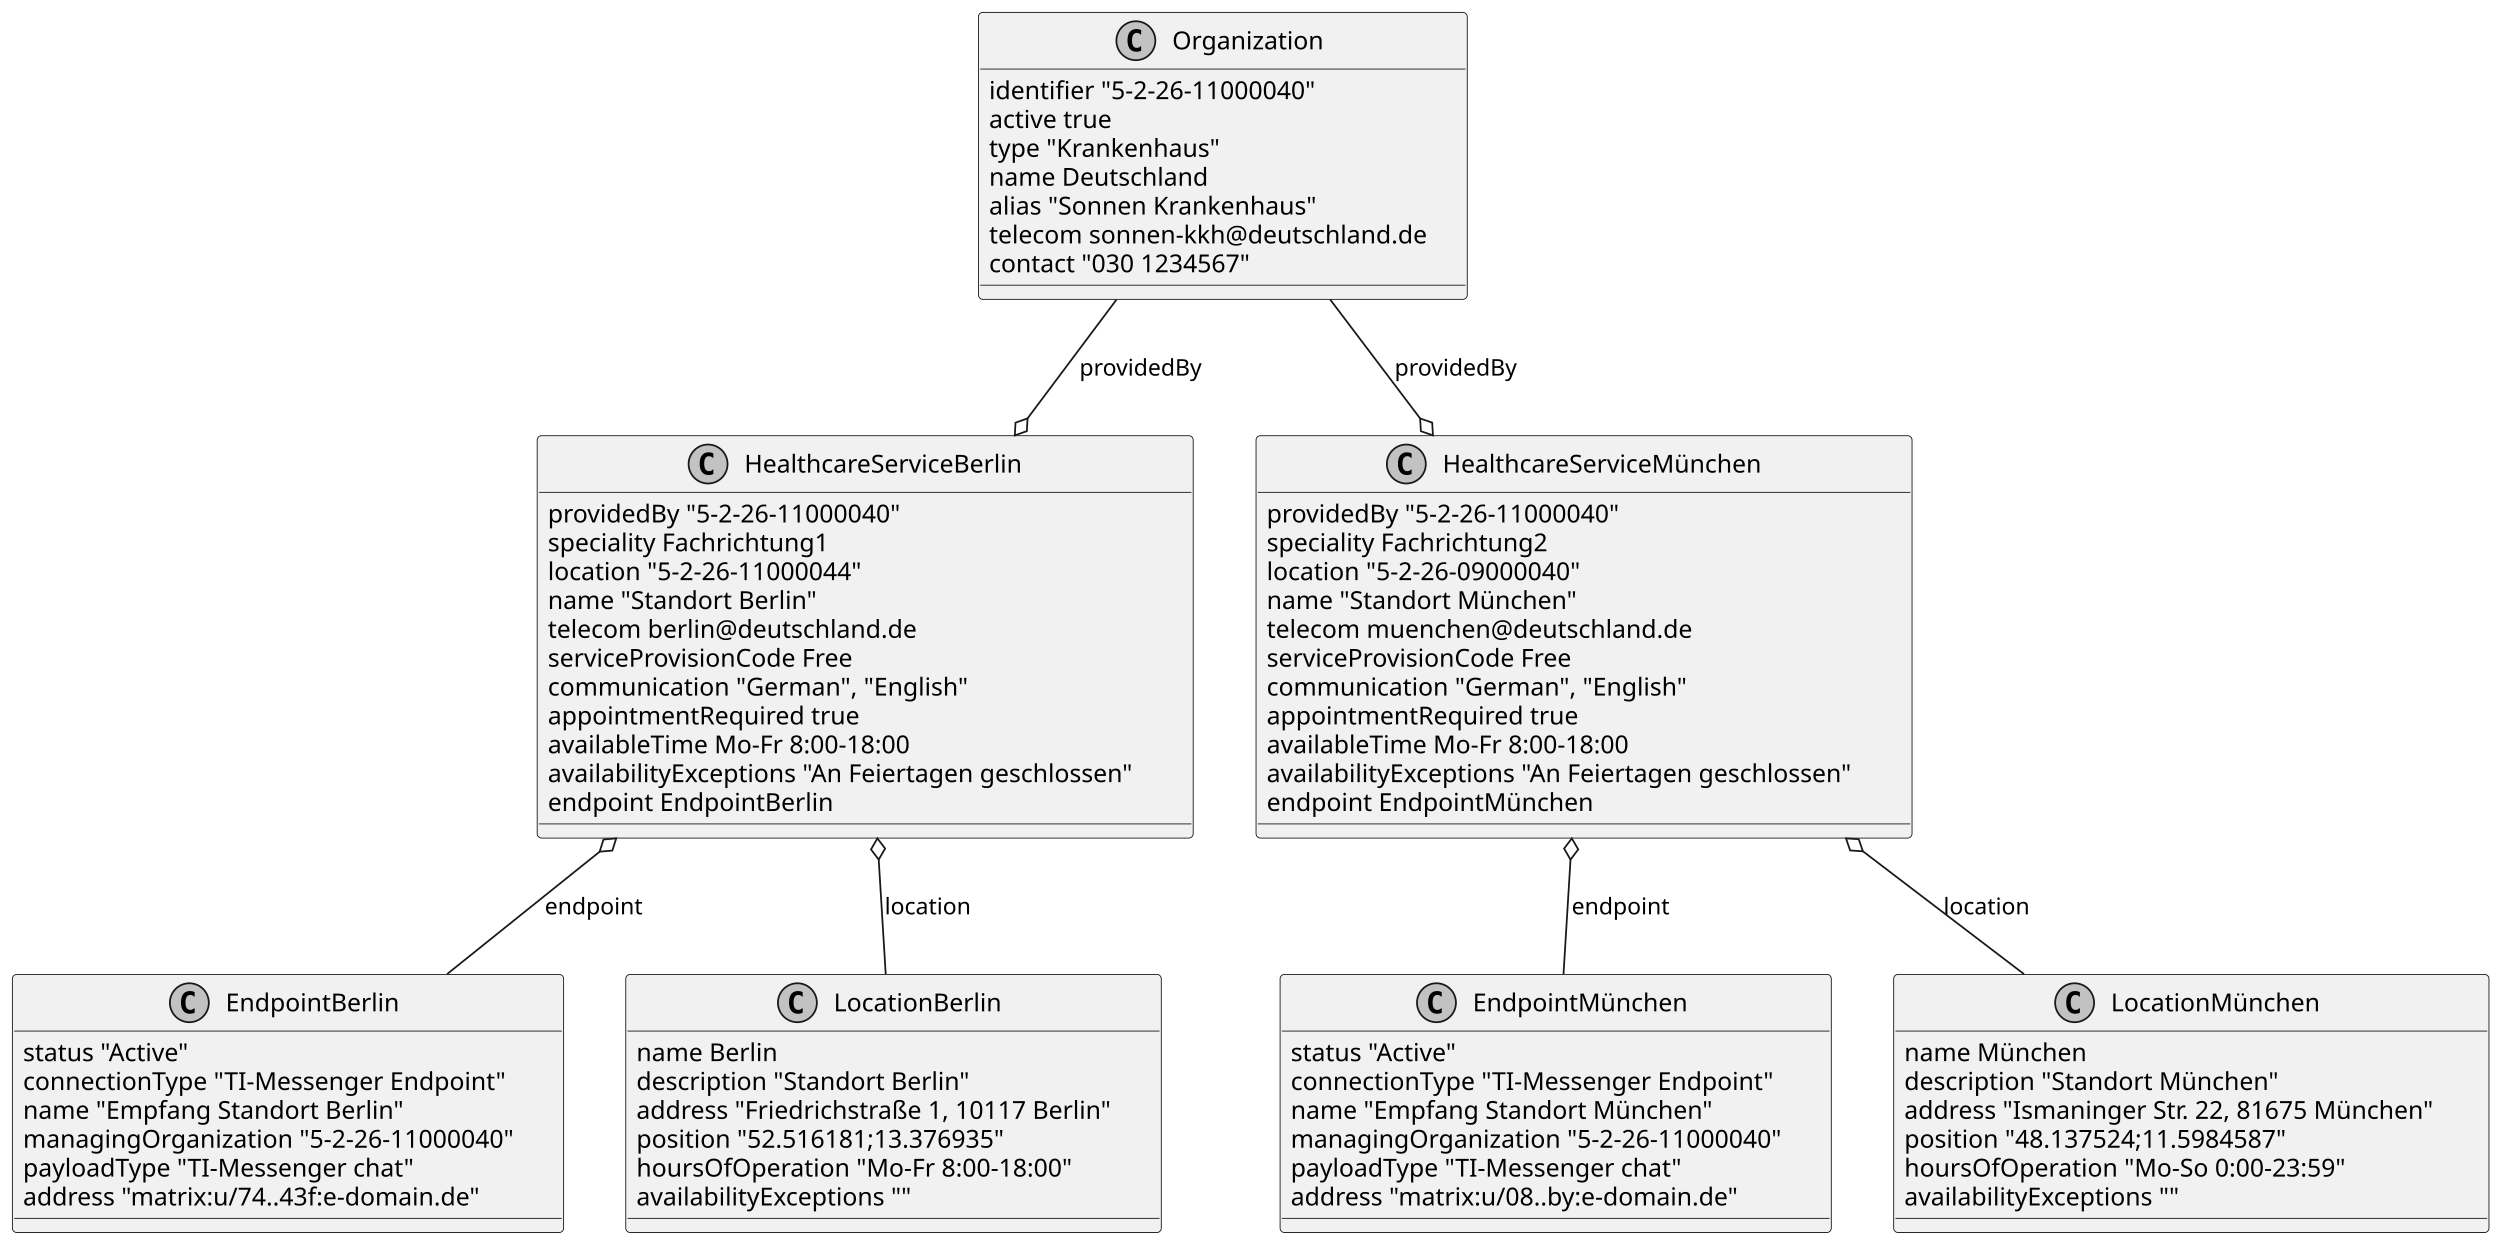
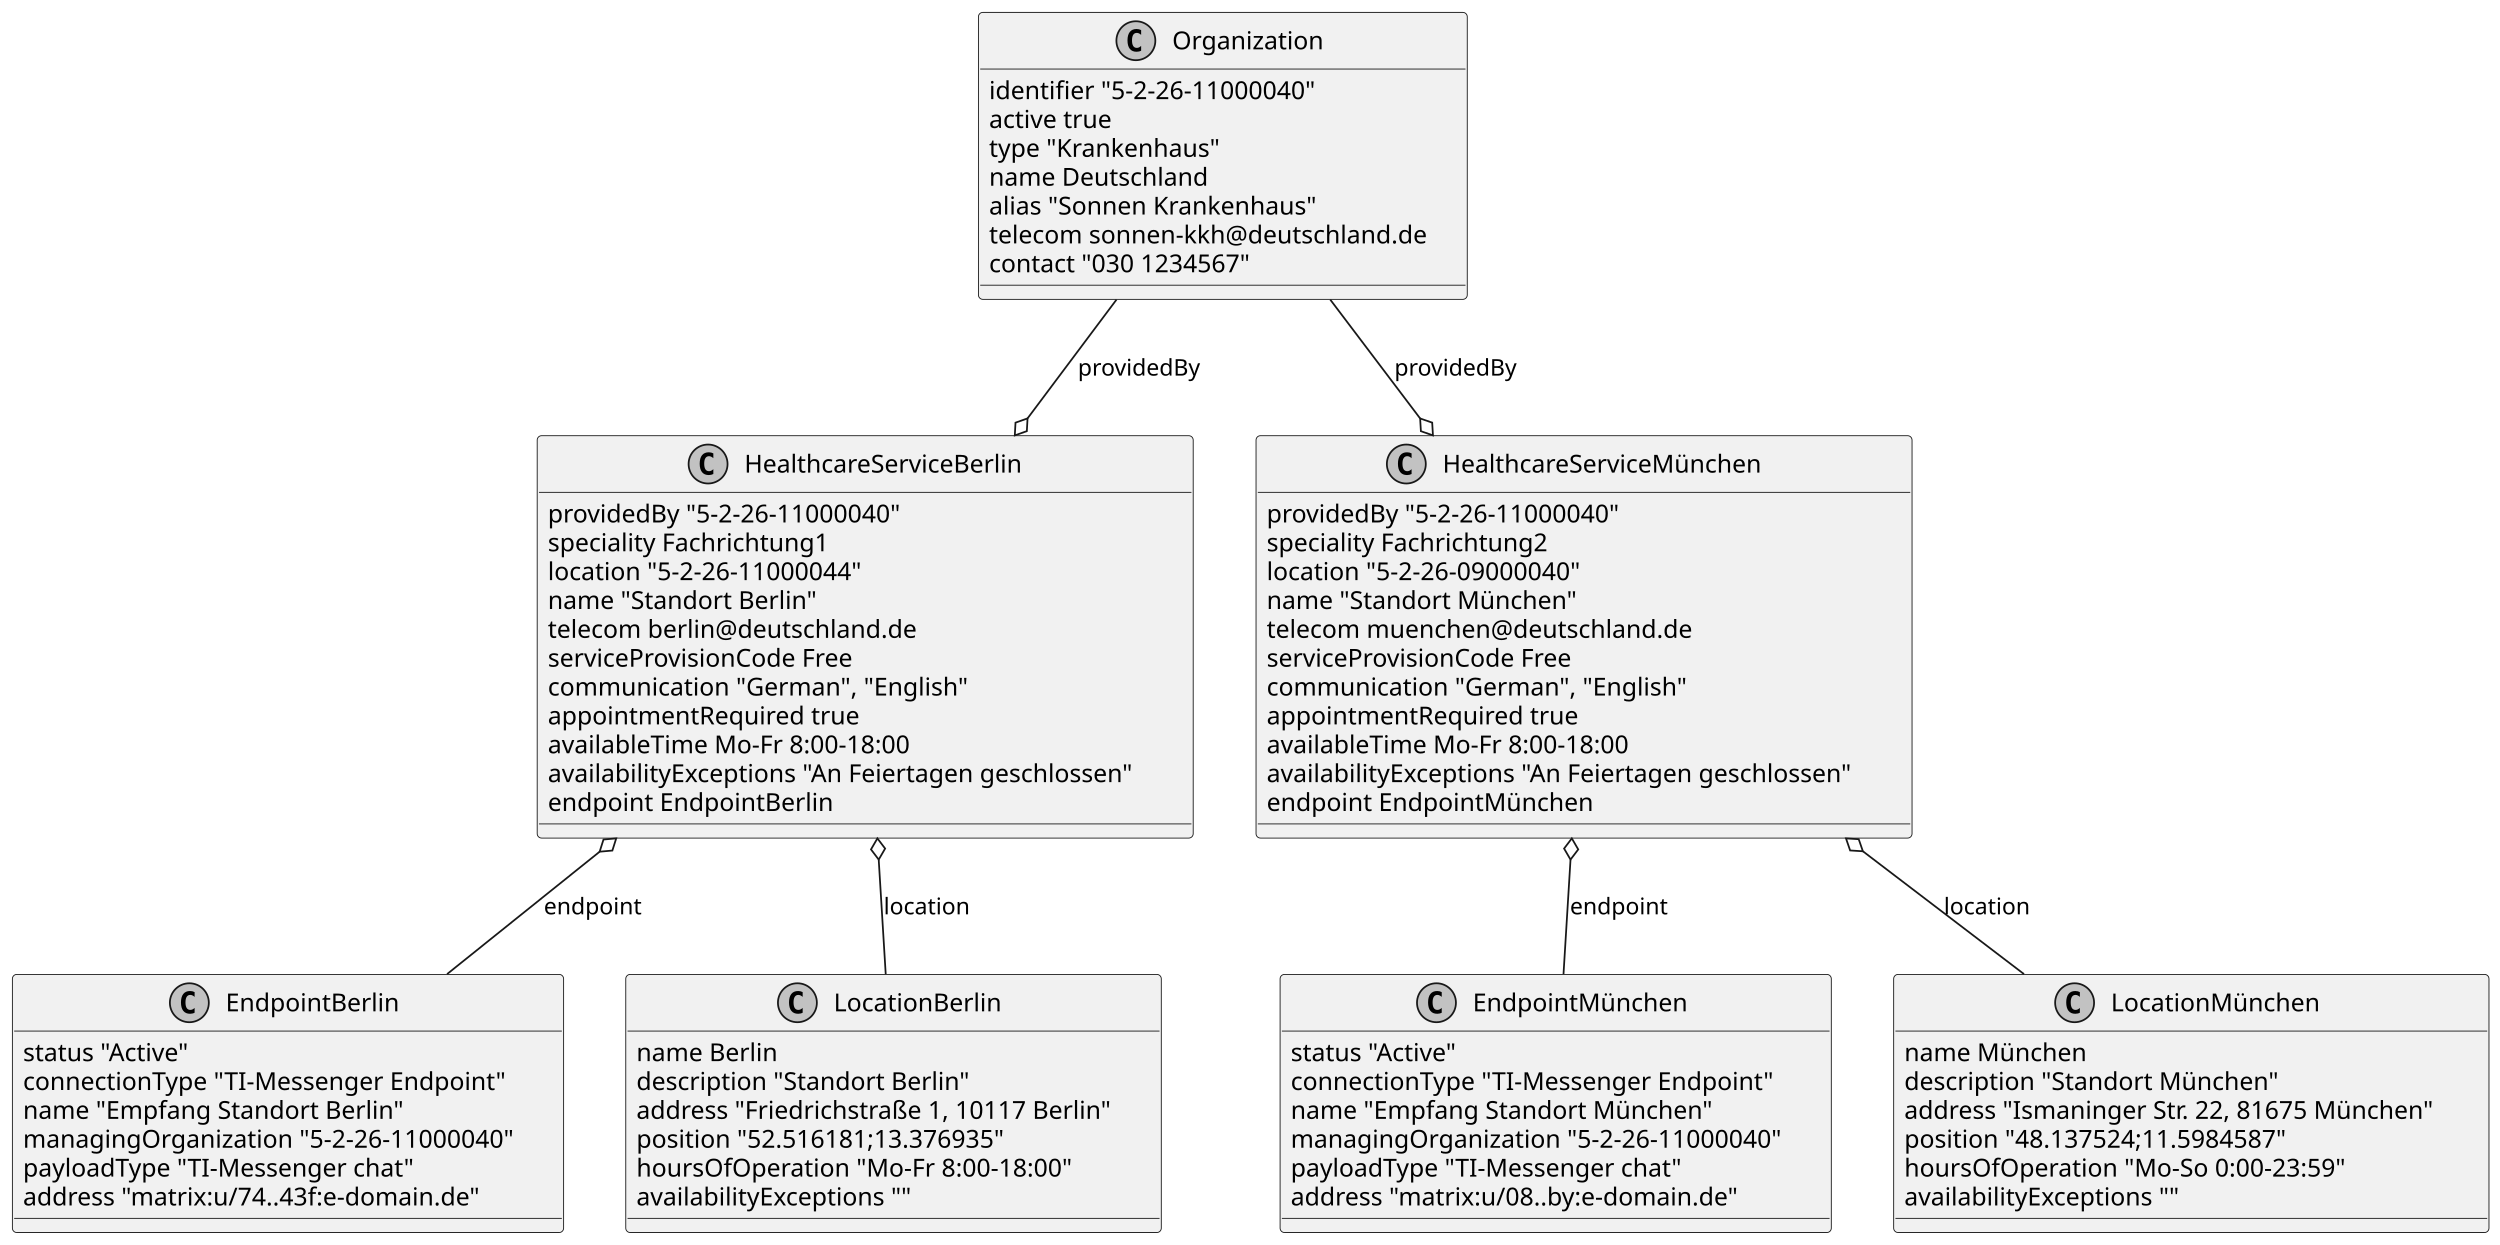
<svg xmlns="http://www.w3.org/2000/svg" contentStyleType="text/css" height="703px" preserveAspectRatio="none" style="width:1412px;height:703px;background:#FFFFFF;" version="1.1" viewBox="0 0 1412 703" width="1412px" zoomAndPan="magnify">
  <defs />
  <g>
    <g id="elem_HealthcareServiceBerlin">
      <rect codeLine="2" fill="#F1F1F1" height="227.266" id="HealthcareServiceBerlin" rx="2.5" ry="2.5" style="stroke:#181818;stroke-width:0.5;" width="370.511" x="303.41" y="246.08" />
      <ellipse cx="399.923" cy="262.08" fill="#C2C2C2" rx="11" ry="11" style="stroke:#181818;stroke-width:1.0;" />
      <path d="M402.892,267.721 Q402.314,268.017 401.673,268.158 Q401.033,268.314 400.329,268.314 Q397.829,268.314 396.501,266.674 Q395.189,265.017 395.189,261.892 Q395.189,258.767 396.501,257.111 Q397.829,255.455 400.329,255.455 Q401.033,255.455 401.673,255.611 Q402.329,255.768 402.892,256.064 L402.892,258.783 Q402.267,258.205 401.673,257.939 Q401.079,257.658 400.454,257.658 Q399.111,257.658 398.423,258.736 Q397.736,259.799 397.736,261.892 Q397.736,263.986 398.423,265.064 Q399.111,266.127 400.454,266.127 Q401.079,266.127 401.673,265.861 Q402.267,265.58 402.892,265.002 L402.892,267.721 Z " fill="#000000" />
      <text fill="#000000" font-family="sans-serif" font-size="14" lengthAdjust="spacing" textLength="168.984" x="420.423" y="266.927">HealthcareServiceBerlin</text>
      <line style="stroke:#181818;stroke-width:0.5;" x1="304.41" x2="672.921" y1="278.08" y2="278.08" />
      <text fill="#000000" font-family="sans-serif" font-size="14" lengthAdjust="spacing" textLength="219.03" x="309.41" y="295.075">providedBy "5-2-26-11000040"</text>
      <text fill="#000000" font-family="sans-serif" font-size="14" lengthAdjust="spacing" textLength="171.411" x="309.41" y="311.372">speciality Fachrichtung1</text>
      <text fill="#000000" font-family="sans-serif" font-size="14" lengthAdjust="spacing" textLength="194.92" x="309.41" y="327.669">location "5-2-26-11000044"</text>
      <text fill="#000000" font-family="sans-serif" font-size="14" lengthAdjust="spacing" textLength="162.634" x="309.41" y="343.966">name "Standort Berlin"</text>
      <text fill="#000000" font-family="sans-serif" font-size="14" lengthAdjust="spacing" textLength="222.769" x="309.41" y="360.263">telecom berlin@deutschland.de</text>
      <text fill="#000000" font-family="sans-serif" font-size="14" lengthAdjust="spacing" textLength="185.035" x="309.41" y="376.56">serviceProvisionCode Free</text>
      <text fill="#000000" font-family="sans-serif" font-size="14" lengthAdjust="spacing" textLength="254.235" x="309.41" y="392.856">communication "German", "English"</text>
      <text fill="#000000" font-family="sans-serif" font-size="14" lengthAdjust="spacing" textLength="186.211" x="309.41" y="409.153">appointmentRequired true</text>
      <text fill="#000000" font-family="sans-serif" font-size="14" lengthAdjust="spacing" textLength="223.125" x="309.41" y="425.45">availableTime Mo-Fr 8:00-18:00</text>
      <text fill="#000000" font-family="sans-serif" font-size="14" lengthAdjust="spacing" textLength="358.511" x="309.41" y="441.747">availabilityExceptions "An Feiertagen geschlossen"</text>
      <text fill="#000000" font-family="sans-serif" font-size="14" lengthAdjust="spacing" textLength="169.463" x="309.41" y="458.044">endpoint EndpointBerlin</text>
      <line style="stroke:#181818;stroke-width:0.5;" x1="304.41" x2="672.921" y1="465.346" y2="465.346" />
    </g>
    <g id="elem_HealthcareServiceMünchen">
      <rect codeLine="15" fill="#F1F1F1" height="227.266" id="HealthcareServiceMünchen" rx="2.5" ry="2.5" style="stroke:#181818;stroke-width:0.5;" width="370.511" x="709.41" y="246.08" />
      <ellipse cx="794.295" cy="262.08" fill="#C2C2C2" rx="11" ry="11" style="stroke:#181818;stroke-width:1.0;" />
      <path d="M797.264,267.721 Q796.686,268.017 796.045,268.158 Q795.405,268.314 794.702,268.314 Q792.202,268.314 790.873,266.674 Q789.561,265.017 789.561,261.892 Q789.561,258.767 790.873,257.111 Q792.202,255.455 794.702,255.455 Q795.405,255.455 796.045,255.611 Q796.702,255.768 797.264,256.064 L797.264,258.783 Q796.639,258.205 796.045,257.939 Q795.452,257.658 794.827,257.658 Q793.483,257.658 792.795,258.736 Q792.108,259.799 792.108,261.892 Q792.108,263.986 792.795,265.064 Q793.483,266.127 794.827,266.127 Q795.452,266.127 796.045,265.861 Q796.639,265.58 797.264,265.002 L797.264,267.721 Z " fill="#000000" />
      <text fill="#000000" font-family="sans-serif" font-size="14" lengthAdjust="spacing" textLength="192.24" x="814.795" y="266.927">HealthcareServiceMünchen</text>
      <line style="stroke:#181818;stroke-width:0.5;" x1="710.41" x2="1078.921" y1="278.08" y2="278.08" />
      <text fill="#000000" font-family="sans-serif" font-size="14" lengthAdjust="spacing" textLength="219.03" x="715.41" y="295.075">providedBy "5-2-26-11000040"</text>
      <text fill="#000000" font-family="sans-serif" font-size="14" lengthAdjust="spacing" textLength="171.411" x="715.41" y="311.372">speciality Fachrichtung2</text>
      <text fill="#000000" font-family="sans-serif" font-size="14" lengthAdjust="spacing" textLength="194.92" x="715.41" y="327.669">location "5-2-26-09000040"</text>
      <text fill="#000000" font-family="sans-serif" font-size="14" lengthAdjust="spacing" textLength="185.89" x="715.41" y="343.966">name "Standort München"</text>
      <text fill="#000000" font-family="sans-serif" font-size="14" lengthAdjust="spacing" textLength="256.915" x="715.41" y="360.263">telecom muenchen@deutschland.de</text>
      <text fill="#000000" font-family="sans-serif" font-size="14" lengthAdjust="spacing" textLength="185.035" x="715.41" y="376.56">serviceProvisionCode Free</text>
      <text fill="#000000" font-family="sans-serif" font-size="14" lengthAdjust="spacing" textLength="254.235" x="715.41" y="392.856">communication "German", "English"</text>
      <text fill="#000000" font-family="sans-serif" font-size="14" lengthAdjust="spacing" textLength="186.211" x="715.41" y="409.153">appointmentRequired true</text>
      <text fill="#000000" font-family="sans-serif" font-size="14" lengthAdjust="spacing" textLength="223.125" x="715.41" y="425.45">availableTime Mo-Fr 8:00-18:00</text>
      <text fill="#000000" font-family="sans-serif" font-size="14" lengthAdjust="spacing" textLength="358.511" x="715.41" y="441.747">availabilityExceptions "An Feiertagen geschlossen"</text>
      <text fill="#000000" font-family="sans-serif" font-size="14" lengthAdjust="spacing" textLength="192.719" x="715.41" y="458.044">endpoint EndpointMünchen</text>
      <line style="stroke:#181818;stroke-width:0.5;" x1="710.41" x2="1078.921" y1="465.346" y2="465.346" />
    </g>
    <g id="elem_EndpointBerlin">
      <rect codeLine="28" fill="#F1F1F1" height="145.781" id="EndpointBerlin" rx="2.5" ry="2.5" style="stroke:#181818;stroke-width:0.5;" width="311.325" x="7" y="550.35" />
      <ellipse cx="106.945" cy="566.35" fill="#C2C2C2" rx="11" ry="11" style="stroke:#181818;stroke-width:1.0;" />
      <path d="M109.914,571.991 Q109.335,572.288 108.695,572.428 Q108.054,572.584 107.351,572.584 Q104.851,572.584 103.523,570.944 Q102.21,569.288 102.21,566.163 Q102.21,563.038 103.523,561.381 Q104.851,559.725 107.351,559.725 Q108.054,559.725 108.695,559.881 Q109.351,560.038 109.914,560.334 L109.914,563.053 Q109.289,562.475 108.695,562.209 Q108.101,561.928 107.476,561.928 Q106.132,561.928 105.445,563.006 Q104.757,564.069 104.757,566.163 Q104.757,568.256 105.445,569.334 Q106.132,570.397 107.476,570.397 Q108.101,570.397 108.695,570.131 Q109.289,569.85 109.914,569.272 L109.914,571.991 Z " fill="#000000" />
      <text fill="#000000" font-family="sans-serif" font-size="14" lengthAdjust="spacing" textLength="102.936" x="127.445" y="571.197">EndpointBerlin</text>
      <line style="stroke:#181818;stroke-width:0.5;" x1="8" x2="317.325" y1="582.35" y2="582.35" />
      <text fill="#000000" font-family="sans-serif" font-size="14" lengthAdjust="spacing" textLength="103.899" x="13" y="599.345">status "Active"</text>
      <text fill="#000000" font-family="sans-serif" font-size="14" lengthAdjust="spacing" textLength="289.317" x="13" y="615.642">connectionType "TI-Messenger Endpoint"</text>
      <text fill="#000000" font-family="sans-serif" font-size="14" lengthAdjust="spacing" textLength="229.722" x="13" y="631.939">name "Empfang Standort Berlin"</text>
      <text fill="#000000" font-family="sans-serif" font-size="14" lengthAdjust="spacing" textLength="299.325" x="13" y="648.236">managingOrganization "5-2-26-11000040"</text>
      <text fill="#000000" font-family="sans-serif" font-size="14" lengthAdjust="spacing" textLength="236.182" x="13" y="664.533">payloadType "TI-Messenger chat"</text>
      <text fill="#000000" font-family="sans-serif" font-size="14" lengthAdjust="spacing" textLength="278.804" x="13" y="680.83">address "matrix:u/74..43f:e-domain.de"</text>
      <line style="stroke:#181818;stroke-width:0.5;" x1="8" x2="317.325" y1="688.131" y2="688.131" />
    </g>
    <g id="elem_EndpointMünchen">
      <rect codeLine="36" fill="#F1F1F1" height="145.781" id="EndpointMünchen" rx="2.5" ry="2.5" style="stroke:#181818;stroke-width:0.5;" width="311.325" x="723" y="550.35" />
      <ellipse cx="811.317" cy="566.35" fill="#C2C2C2" rx="11" ry="11" style="stroke:#181818;stroke-width:1.0;" />
      <path d="M814.286,571.991 Q813.707,572.288 813.067,572.428 Q812.426,572.584 811.723,572.584 Q809.223,572.584 807.895,570.944 Q806.582,569.288 806.582,566.163 Q806.582,563.038 807.895,561.381 Q809.223,559.725 811.723,559.725 Q812.426,559.725 813.067,559.881 Q813.723,560.038 814.286,560.334 L814.286,563.053 Q813.661,562.475 813.067,562.209 Q812.473,561.928 811.848,561.928 Q810.504,561.928 809.817,563.006 Q809.129,564.069 809.129,566.163 Q809.129,568.256 809.817,569.334 Q810.504,570.397 811.848,570.397 Q812.473,570.397 813.067,570.131 Q813.661,569.85 814.286,569.272 L814.286,571.991 Z " fill="#000000" />
      <text fill="#000000" font-family="sans-serif" font-size="14" lengthAdjust="spacing" textLength="126.191" x="831.817" y="571.197">EndpointMünchen</text>
      <line style="stroke:#181818;stroke-width:0.5;" x1="724" x2="1033.325" y1="582.35" y2="582.35" />
      <text fill="#000000" font-family="sans-serif" font-size="14" lengthAdjust="spacing" textLength="103.899" x="729" y="599.345">status "Active"</text>
      <text fill="#000000" font-family="sans-serif" font-size="14" lengthAdjust="spacing" textLength="289.317" x="729" y="615.642">connectionType "TI-Messenger Endpoint"</text>
      <text fill="#000000" font-family="sans-serif" font-size="14" lengthAdjust="spacing" textLength="252.977" x="729" y="631.939">name "Empfang Standort München"</text>
      <text fill="#000000" font-family="sans-serif" font-size="14" lengthAdjust="spacing" textLength="299.325" x="729" y="648.236">managingOrganization "5-2-26-11000040"</text>
      <text fill="#000000" font-family="sans-serif" font-size="14" lengthAdjust="spacing" textLength="236.182" x="729" y="664.533">payloadType "TI-Messenger chat"</text>
      <text fill="#000000" font-family="sans-serif" font-size="14" lengthAdjust="spacing" textLength="273.232" x="729" y="680.83">address "matrix:u/08..by:e-domain.de"</text>
      <line style="stroke:#181818;stroke-width:0.5;" x1="724" x2="1033.325" y1="688.131" y2="688.131" />
    </g>
    <g id="elem_LocationBerlin">
      <rect codeLine="44" fill="#F1F1F1" height="145.781" id="LocationBerlin" rx="2.5" ry="2.5" style="stroke:#181818;stroke-width:0.5;" width="302.473" x="353.43" y="550.35" />
      <ellipse cx="450.374" cy="566.35" fill="#C2C2C2" rx="11" ry="11" style="stroke:#181818;stroke-width:1.0;" />
      <path d="M453.343,571.991 Q452.764,572.288 452.124,572.428 Q451.483,572.584 450.78,572.584 Q448.28,572.584 446.952,570.944 Q445.639,569.288 445.639,566.163 Q445.639,563.038 446.952,561.381 Q448.28,559.725 450.78,559.725 Q451.483,559.725 452.124,559.881 Q452.78,560.038 453.343,560.334 L453.343,563.053 Q452.718,562.475 452.124,562.209 Q451.53,561.928 450.905,561.928 Q449.561,561.928 448.874,563.006 Q448.186,564.069 448.186,566.163 Q448.186,568.256 448.874,569.334 Q449.561,570.397 450.905,570.397 Q451.53,570.397 452.124,570.131 Q452.718,569.85 453.343,569.272 L453.343,571.991 Z " fill="#000000" />
      <text fill="#000000" font-family="sans-serif" font-size="14" lengthAdjust="spacing" textLength="100.085" x="470.874" y="571.197">LocationBerlin</text>
      <line style="stroke:#181818;stroke-width:0.5;" x1="354.43" x2="654.903" y1="582.35" y2="582.35" />
      <text fill="#000000" font-family="sans-serif" font-size="14" lengthAdjust="spacing" textLength="84.779" x="359.43" y="599.345">name Berlin</text>
      <text fill="#000000" font-family="sans-serif" font-size="14" lengthAdjust="spacing" textLength="200.772" x="359.43" y="615.642">description "Standort Berlin"</text>
      <text fill="#000000" font-family="sans-serif" font-size="14" lengthAdjust="spacing" textLength="290.473" x="359.43" y="631.939">address "Friedrichstraße 1, 10117 Berlin"</text>
      <text fill="#000000" font-family="sans-serif" font-size="14" lengthAdjust="spacing" textLength="228.915" x="359.43" y="648.236">position "52.516181;13.376935"</text>
      <text fill="#000000" font-family="sans-serif" font-size="14" lengthAdjust="spacing" textLength="263.102" x="359.43" y="664.533">hoursOfOperation "Mo-Fr 8:00-18:00"</text>
      <text fill="#000000" font-family="sans-serif" font-size="14" lengthAdjust="spacing" textLength="169.9" x="359.43" y="680.83">availabilityExceptions ""</text>
      <line style="stroke:#181818;stroke-width:0.5;" x1="354.43" x2="654.903" y1="688.131" y2="688.131" />
    </g>
    <g id="elem_LocationMünchen">
      <rect codeLine="52" fill="#F1F1F1" height="145.781" id="LocationMünchen" rx="2.5" ry="2.5" style="stroke:#181818;stroke-width:0.5;" width="336.235" x="1069.54" y="550.35" />
      <ellipse cx="1171.737" cy="566.35" fill="#C2C2C2" rx="11" ry="11" style="stroke:#181818;stroke-width:1.0;" />
      <path d="M1174.706,571.991 Q1174.128,572.288 1173.487,572.428 Q1172.847,572.584 1172.143,572.584 Q1169.643,572.584 1168.315,570.944 Q1167.003,569.288 1167.003,566.163 Q1167.003,563.038 1168.315,561.381 Q1169.643,559.725 1172.143,559.725 Q1172.847,559.725 1173.487,559.881 Q1174.143,560.038 1174.706,560.334 L1174.706,563.053 Q1174.081,562.475 1173.487,562.209 Q1172.893,561.928 1172.268,561.928 Q1170.925,561.928 1170.237,563.006 Q1169.55,564.069 1169.55,566.163 Q1169.55,568.256 1170.237,569.334 Q1170.925,570.397 1172.268,570.397 Q1172.893,570.397 1173.487,570.131 Q1174.081,569.85 1174.706,569.272 L1174.706,571.991 Z " fill="#000000" />
      <text fill="#000000" font-family="sans-serif" font-size="14" lengthAdjust="spacing" textLength="123.341" x="1192.237" y="571.197">LocationMünchen</text>
      <line style="stroke:#181818;stroke-width:0.5;" x1="1070.54" x2="1404.775" y1="582.35" y2="582.35" />
      <text fill="#000000" font-family="sans-serif" font-size="14" lengthAdjust="spacing" textLength="108.035" x="1075.54" y="599.345">name München</text>
      <text fill="#000000" font-family="sans-serif" font-size="14" lengthAdjust="spacing" textLength="224.027" x="1075.54" y="615.642">description "Standort München"</text>
      <text fill="#000000" font-family="sans-serif" font-size="14" lengthAdjust="spacing" textLength="324.235" x="1075.54" y="631.939">address "Ismaninger Str. 22, 81675 München"</text>
      <text fill="#000000" font-family="sans-serif" font-size="14" lengthAdjust="spacing" textLength="237.822" x="1075.54" y="648.236">position "48.137524;11.5984587"</text>
      <text fill="#000000" font-family="sans-serif" font-size="14" lengthAdjust="spacing" textLength="266.745" x="1075.54" y="664.533">hoursOfOperation "Mo-So 0:00-23:59"</text>
      <text fill="#000000" font-family="sans-serif" font-size="14" lengthAdjust="spacing" textLength="169.9" x="1075.54" y="680.83">availabilityExceptions ""</text>
      <line style="stroke:#181818;stroke-width:0.5;" x1="1070.54" x2="1404.775" y1="688.131" y2="688.131" />
    </g>
    <g id="elem_Organization">
      <rect codeLine="60" fill="#F1F1F1" height="162.078" id="Organization" rx="2.5" ry="2.5" style="stroke:#181818;stroke-width:0.5;" width="276.093" x="552.62" y="7" />
      <ellipse cx="641.542" cy="23" fill="#C2C2C2" rx="11" ry="11" style="stroke:#181818;stroke-width:1.0;" />
      <path d="M644.511,28.641 Q643.933,28.938 643.292,29.078 Q642.651,29.234 641.948,29.234 Q639.448,29.234 638.12,27.594 Q636.808,25.938 636.808,22.812 Q636.808,19.688 638.12,18.031 Q639.448,16.375 641.948,16.375 Q642.651,16.375 643.292,16.531 Q643.948,16.688 644.511,16.984 L644.511,19.703 Q643.886,19.125 643.292,18.859 Q642.698,18.578 642.073,18.578 Q640.729,18.578 640.042,19.656 Q639.354,20.719 639.354,22.812 Q639.354,24.906 640.042,25.984 Q640.729,27.047 642.073,27.047 Q642.698,27.047 643.292,26.781 Q643.886,26.5 644.511,25.922 L644.511,28.641 Z " fill="#000000" />
      <text fill="#000000" font-family="sans-serif" font-size="14" lengthAdjust="spacing" textLength="89.749" x="662.042" y="27.847">Organization</text>
      <line style="stroke:#181818;stroke-width:0.5;" x1="553.62" x2="827.713" y1="39" y2="39" />
      <text fill="#000000" font-family="sans-serif" font-size="14" lengthAdjust="spacing" textLength="202.2" x="558.62" y="55.995">identifier "5-2-26-11000040"</text>
      <text fill="#000000" font-family="sans-serif" font-size="14" lengthAdjust="spacing" textLength="75.735" x="558.62" y="72.292">active true</text>
      <text fill="#000000" font-family="sans-serif" font-size="14" lengthAdjust="spacing" textLength="140.205" x="558.62" y="88.589">type "Krankenhaus"</text>
      <text fill="#000000" font-family="sans-serif" font-size="14" lengthAdjust="spacing" textLength="132.002" x="558.62" y="104.886">name Deutschland</text>
      <text fill="#000000" font-family="sans-serif" font-size="14" lengthAdjust="spacing" textLength="198.297" x="558.62" y="121.183">alias "Sonnen Krankenhaus"</text>
      <text fill="#000000" font-family="sans-serif" font-size="14" lengthAdjust="spacing" textLength="264.093" x="558.62" y="137.48">telecom sonnen-kkh@deutschland.de</text>
      <text fill="#000000" font-family="sans-serif" font-size="14" lengthAdjust="spacing" textLength="163.242" x="558.62" y="153.776">contact "030 1234567"</text>
      <line style="stroke:#181818;stroke-width:0.5;" x1="553.62" x2="827.713" y1="161.078" y2="161.078" />
    </g>
    <g id="link_Organization_HealthcareServiceBerlin">
      <path codeLine="70" d="M630.6,169.22 C612.58,193.29 599.655,210.546 580.355,236.306 " fill="none" id="Organization-to-HealthcareServiceBerlin" style="stroke:#181818;stroke-width:1.0;" />
      <polygon fill="none" points="573.16,245.91,579.959,243.507,580.355,236.306,573.556,238.71,573.16,245.91" style="stroke:#181818;stroke-width:1.0;" />
-       <text fill="#000000" font-family="sans-serif" font-size="13" lengthAdjust="spacing" textLength="73.969" x="609.66" y="212.147">providedBy</text>
+       <text fill="#000000" font-family="sans-serif" font-size="13" lengthAdjust="spacing" textLength="73.969" x="608.76" y="212.147">providedBy</text>
    </g>
    <g id="link_Organization_HealthcareServiceMünchen">
      <path codeLine="71" d="M751.32,169.22 C769.52,193.29 782.6,210.58 802.09,236.34 " fill="none" id="Organization-to-HealthcareServiceMünchen" style="stroke:#181818;stroke-width:1.0;" />
      <polygon fill="none" points="809.33,245.91,808.9,238.712,802.09,236.34,802.52,243.539,809.33,245.91" style="stroke:#181818;stroke-width:1.0;" />
-       <text fill="#000000" font-family="sans-serif" font-size="13" lengthAdjust="spacing" textLength="73.969" x="787.66" y="212.147">providedBy</text>
+       <text fill="#000000" font-family="sans-serif" font-size="13" lengthAdjust="spacing" textLength="73.969" x="787.55" y="212.147">providedBy</text>
    </g>
    <g id="link_HealthcareServiceBerlin_EndpointBerlin">
      <path codeLine="72" d="M338.681,481.03 C306.291,507.02 282.05,526.47 252.5,550.17 " fill="none" id="HealthcareServiceBerlin-backto-EndpointBerlin" style="stroke:#181818;stroke-width:1.0;" />
      <polygon fill="none" points="348.04,473.52,340.857,474.155,338.681,481.03,345.864,480.395,348.04,473.52" style="stroke:#181818;stroke-width:1.0;" />
-       <text fill="#000000" font-family="sans-serif" font-size="13" lengthAdjust="spacing" textLength="57.643" x="307.66" y="516.417">endpoint</text>
+       <text fill="#000000" font-family="sans-serif" font-size="13" lengthAdjust="spacing" textLength="57.643" x="307.14" y="516.417">endpoint</text>
    </g>
    <g id="link_HealthcareServiceMünchen_EndpointMünchen">
      <path codeLine="73" d="M887.027,485.498 C885.437,511.488 884.52,526.47 883.07,550.17 " fill="none" id="HealthcareServiceMünchen-backto-EndpointMünchen" style="stroke:#181818;stroke-width:1.0;" />
      <polygon fill="none" points="887.76,473.52,883.401,479.265,887.027,485.498,891.386,479.753,887.76,473.52" style="stroke:#181818;stroke-width:1.0;" />
-       <text fill="#000000" font-family="sans-serif" font-size="13" lengthAdjust="spacing" textLength="57.643" x="887.66" y="516.417">endpoint</text>
+       <text fill="#000000" font-family="sans-serif" font-size="13" lengthAdjust="spacing" textLength="57.643" x="886.7" y="516.417">endpoint</text>
    </g>
    <g id="link_HealthcareServiceBerlin_LocationBerlin">
      <path codeLine="74" d="M496.293,485.498 C497.883,511.488 498.8,526.47 500.25,550.17 " fill="none" id="HealthcareServiceBerlin-backto-LocationBerlin" style="stroke:#181818;stroke-width:1.0;" />
      <polygon fill="none" points="495.56,473.52,491.934,479.753,496.293,485.498,499.919,479.265,495.56,473.52" style="stroke:#181818;stroke-width:1.0;" />
-       <text fill="#000000" font-family="sans-serif" font-size="13" lengthAdjust="spacing" textLength="51.581" x="499.66" y="516.417">location</text>
+       <text fill="#000000" font-family="sans-serif" font-size="13" lengthAdjust="spacing" textLength="51.581" x="499.1" y="516.417">location</text>
    </g>
    <g id="link_HealthcareServiceMünchen_LocationMünchen">
      <path codeLine="75" d="M1052.153,480.796 C1086.243,506.786 1112.05,526.47 1143.15,550.17 " fill="none" id="HealthcareServiceMünchen-backto-LocationMünchen" style="stroke:#181818;stroke-width:1.0;" />
      <polygon fill="none" points="1042.61,473.52,1044.956,480.339,1052.153,480.796,1049.807,473.977,1042.61,473.52" style="stroke:#181818;stroke-width:1.0;" />
-       <text fill="#000000" font-family="sans-serif" font-size="13" lengthAdjust="spacing" textLength="51.581" x="1097.66" y="516.417">location</text>
+       <text fill="#000000" font-family="sans-serif" font-size="13" lengthAdjust="spacing" textLength="51.581" x="1097.88" y="516.417">location</text>
    </g>
  </g>
</svg>
